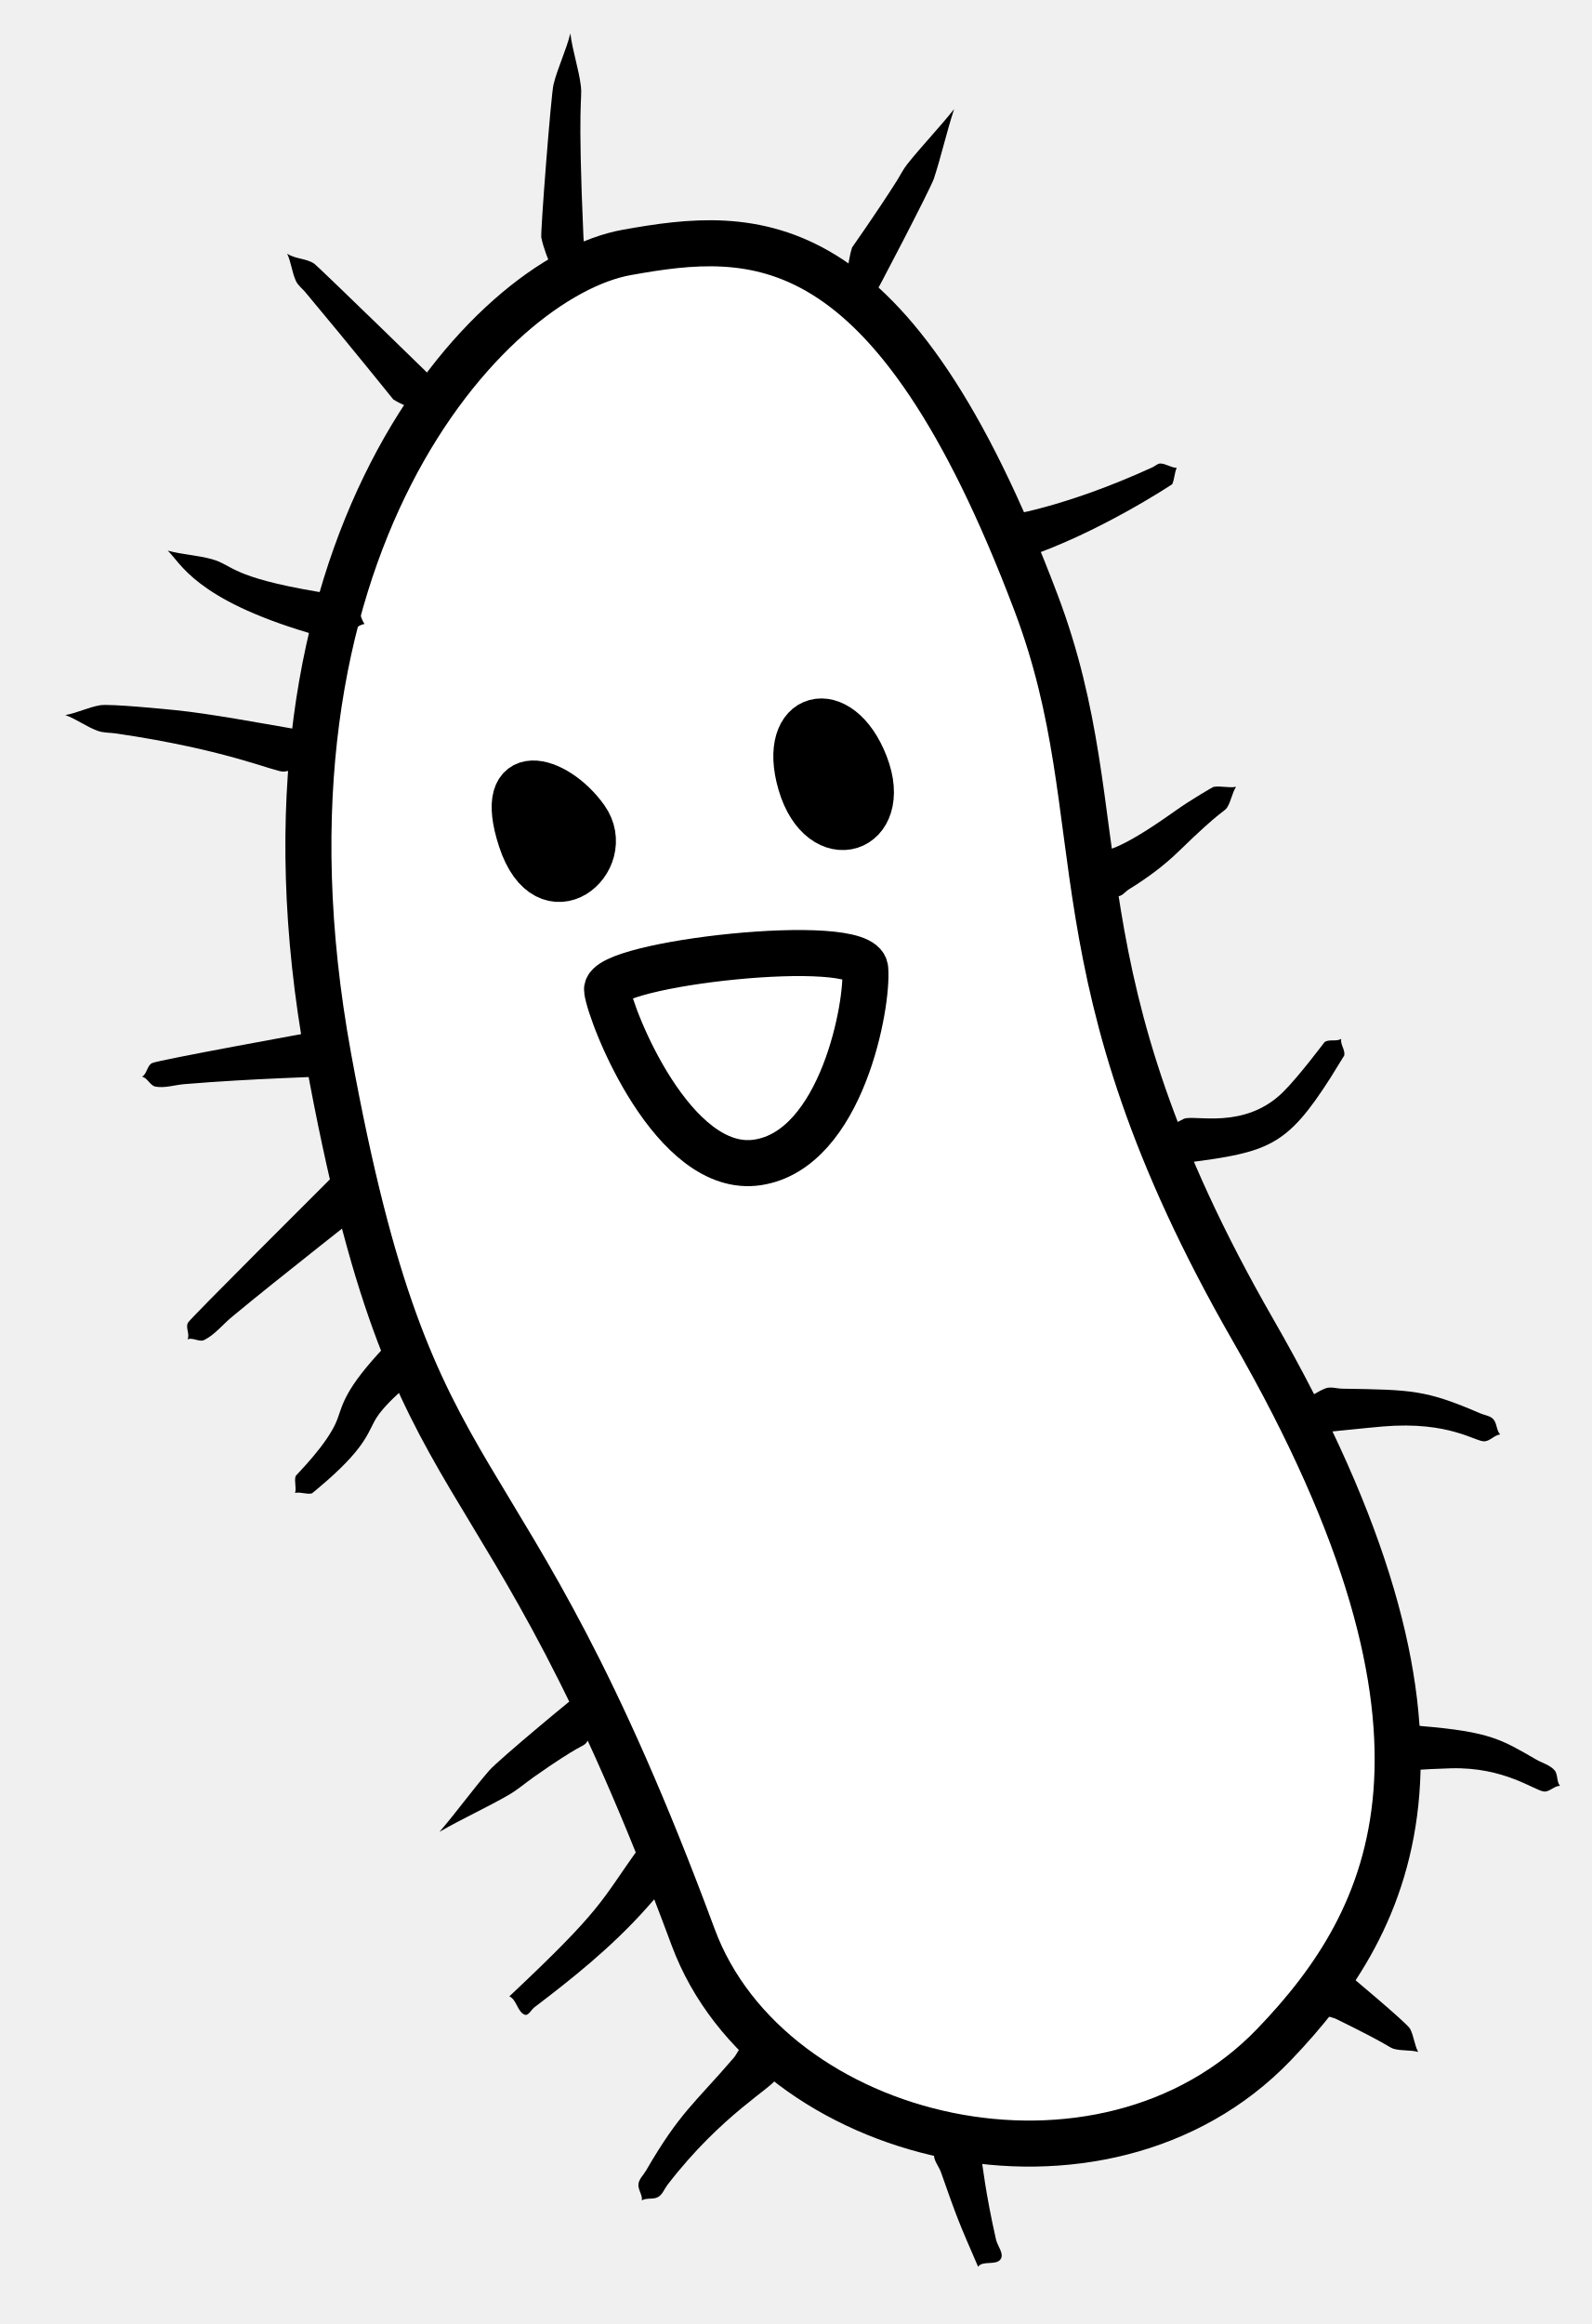
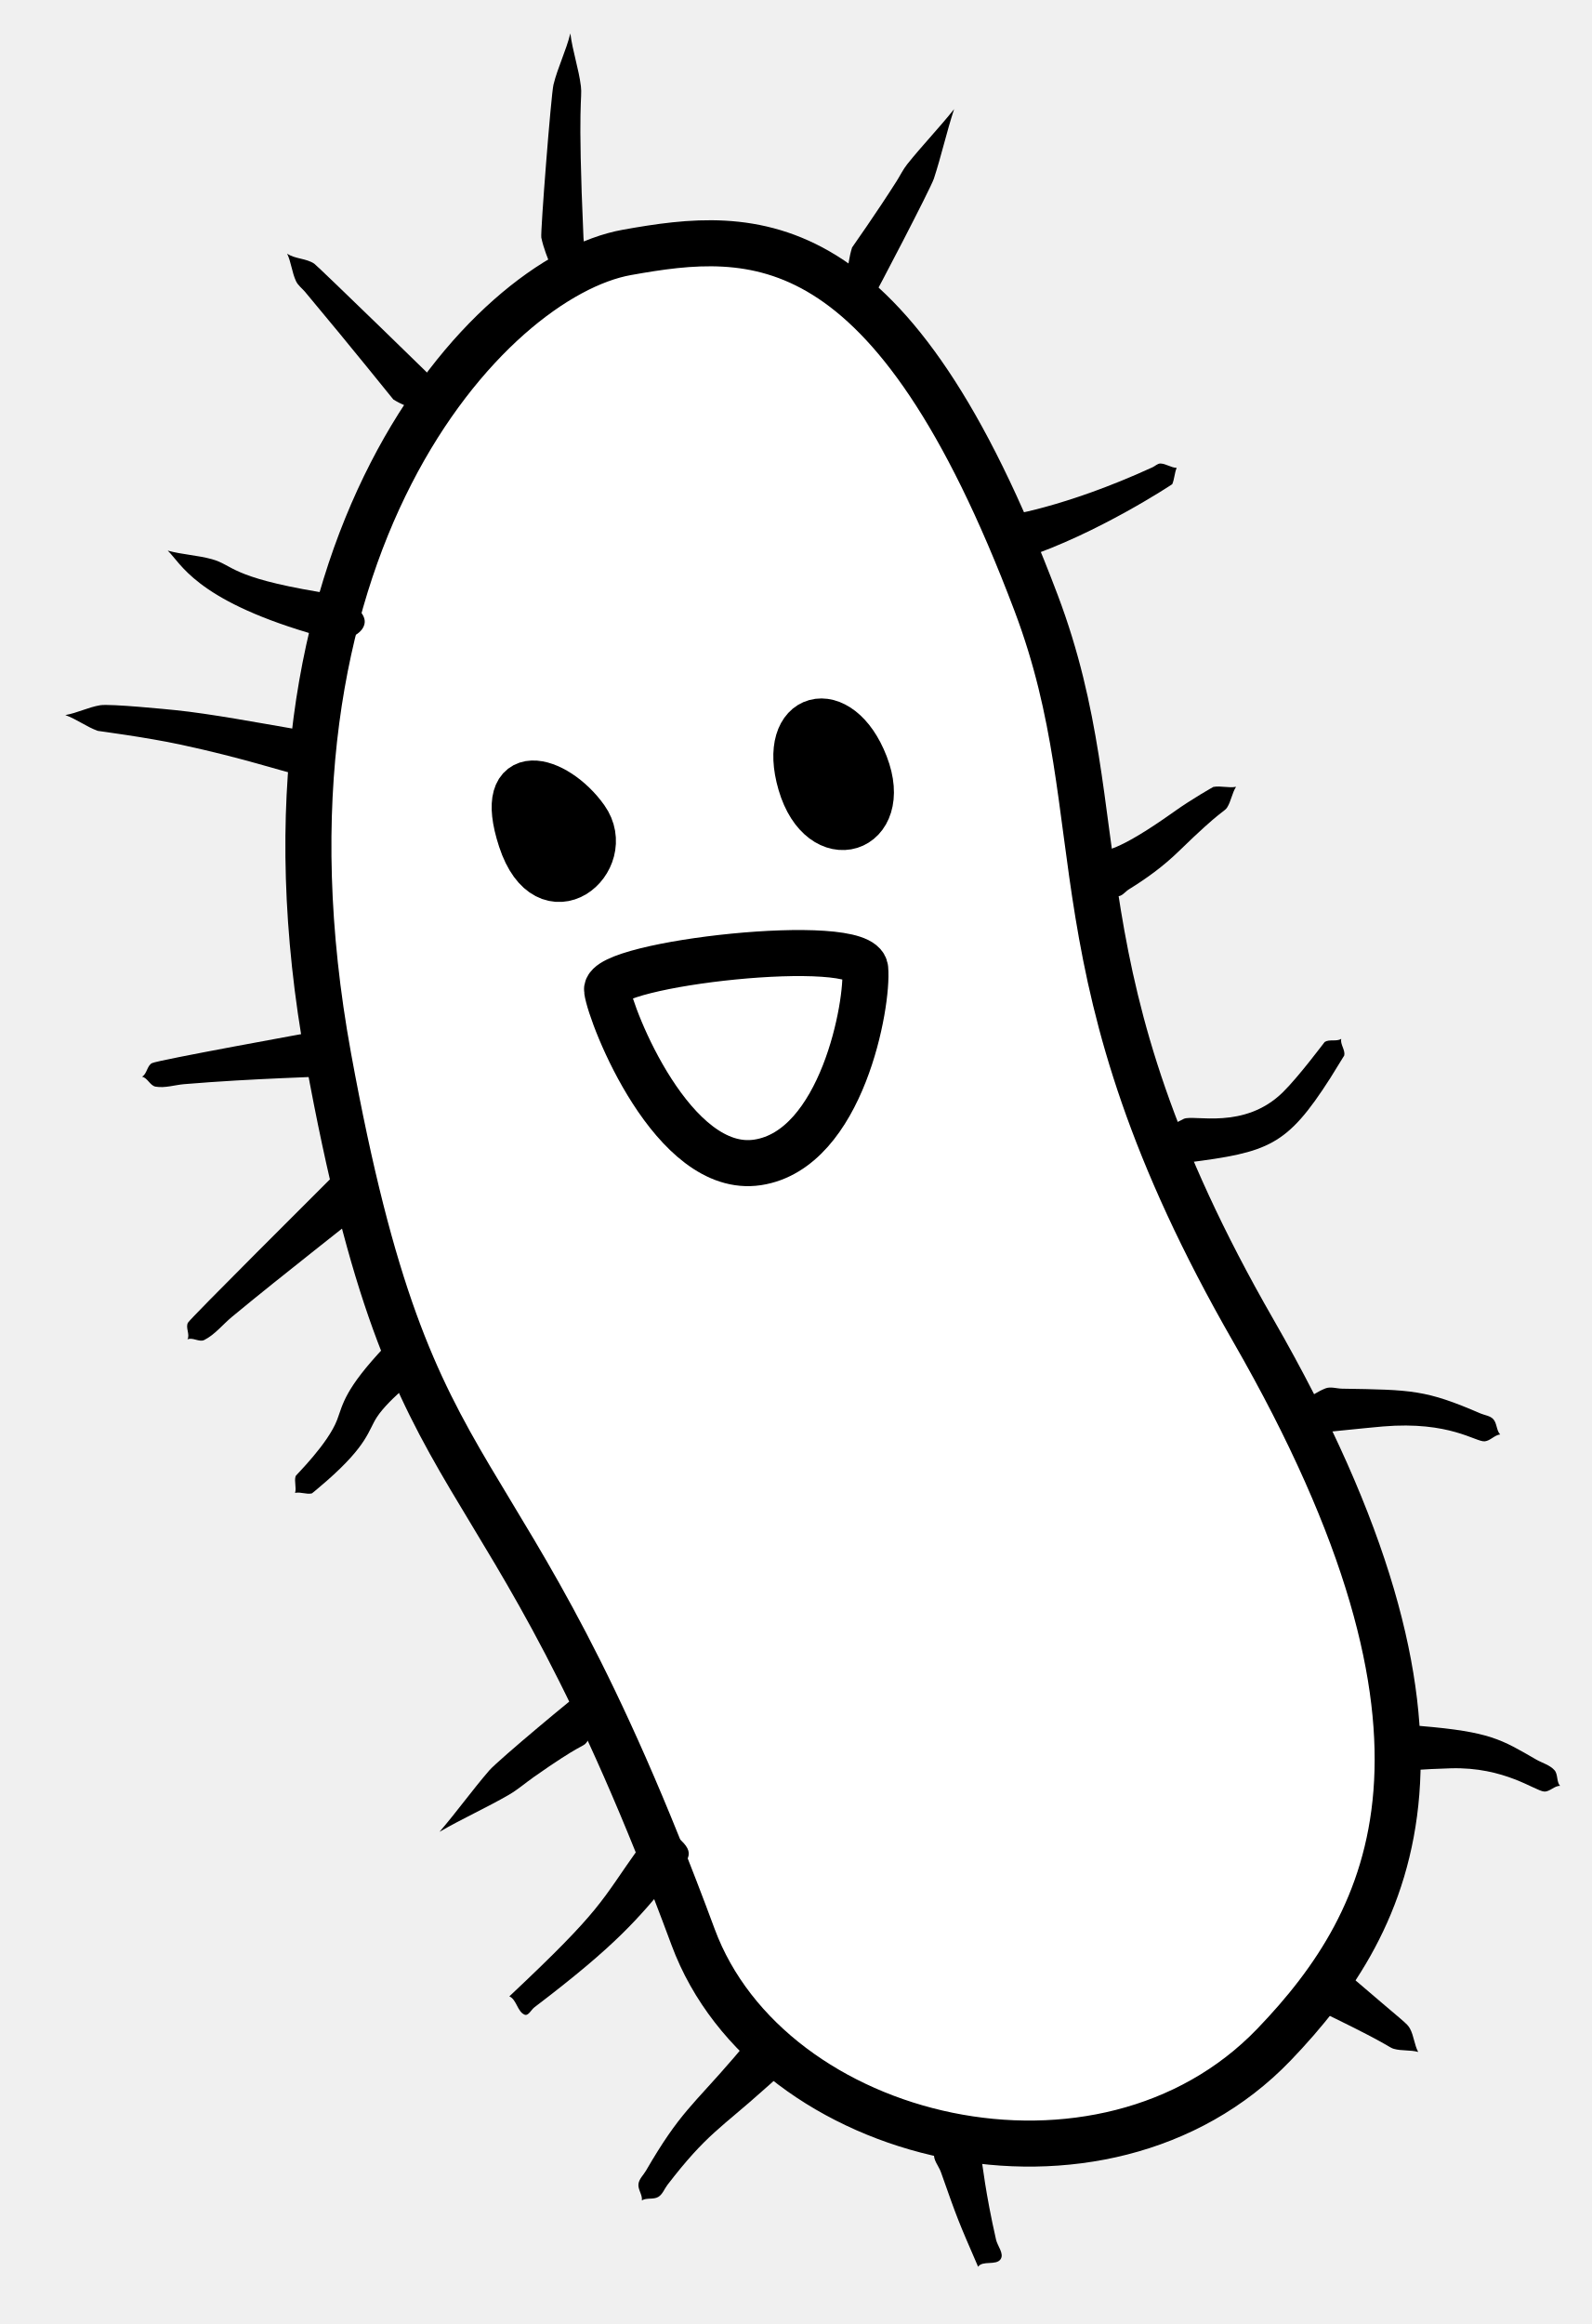
<svg xmlns="http://www.w3.org/2000/svg" width="100%" height="100%" viewBox="0 0 37 54" version="1.1" xml:space="preserve" style="fill-rule:evenodd;clip-rule:evenodd;stroke-linecap:round;stroke-linejoin:round;stroke-miterlimit:1.5;">
  <rect id="bacteria-smiling" x="0.559" y="0" width="36" height="54" style="fill:none;" />
  <path d="M27.348,10.871C27.297,10.991 27.297,11.129 27.245,11.25C27.244,11.253 25.507,12.405 23.779,12.973C23.721,12.992 23.66,13.051 23.604,13.028C23.372,12.932 23.193,12.73 22.961,12.634C23.121,12.44 23.194,12.185 23.353,11.991C23.358,11.986 24.7,11.813 26.788,10.857C26.849,10.829 26.904,10.769 26.971,10.77C27.101,10.774 27.218,10.868 27.348,10.871Z" />
  <path d="M14.569,5.865C11.363,6.44 5.473,12.745 7.632,24.566C9.651,35.619 11.566,32.741 16.109,45.009C17.887,49.81 25.622,51.658 29.609,47.509C32.42,44.584 34.546,40.342 29.129,30.917C24.314,22.541 26.011,19.119 24.082,14.013C20.715,5.098 17.519,5.337 14.569,5.865Z" style="fill:white;stroke:black;stroke-width:1.07px;" />
  <path d="M12.109,19.509C12.714,21.355 14.302,19.992 13.609,19.018C12.916,18.043 11.504,17.664 12.109,19.509Z" style="stroke:black;stroke-width:1.07px;" />
  <path d="M18.609,18.206C19.093,19.857 20.712,19.325 20.109,17.766C19.507,16.206 18.125,16.555 18.609,18.206Z" style="stroke:black;stroke-width:1.07px;" />
  <path d="M14.109,23.009C14.196,23.629 15.645,27.308 17.609,27.009C19.573,26.71 20.181,23.311 20.109,22.509C20.037,21.708 14.022,22.39 14.109,23.009Z" style="fill:none;stroke:black;stroke-width:1.07px;" />
  <path d="M13.256,0.776C13.307,1.19 13.45,1.59 13.501,2.004C13.538,2.306 13.418,2.311 13.561,5.526C13.575,5.823 13.7,6.136 13.602,6.416C13.519,6.654 13.15,6.711 13.067,6.948C12.963,6.457 12.685,6.013 12.581,5.522C12.557,5.41 12.808,2.191 12.864,1.966C12.964,1.561 13.156,1.182 13.256,0.776Z" />
  <path d="M6.674,5.894C6.859,6.02 7.12,6.001 7.305,6.128C7.388,6.185 10.32,9.034 10.327,9.056C10.409,9.294 10.208,9.572 10.289,9.81C9.934,9.584 9.497,9.507 9.141,9.281C9.136,9.278 8.202,8.11 7.091,6.783C7.021,6.7 6.926,6.632 6.88,6.533C6.785,6.331 6.769,6.097 6.674,5.894Z" />
-   <path d="M3.898,12.794C4.234,12.887 4.589,12.9 4.925,12.993C5.422,13.13 5.341,13.406 7.397,13.752C7.621,13.789 7.844,13.824 8.068,13.861C8.476,13.927 8.25,14.149 8.471,14.499C8.222,14.539 8.08,14.861 7.831,14.901C7.606,14.937 7.394,14.772 7.175,14.706C4.531,13.918 4.201,13.08 3.898,12.794Z" />
-   <path d="M1.518,16.615C1.794,16.568 2.05,16.433 2.327,16.387C2.56,16.348 3.93,16.486 4.069,16.5C4.894,16.583 6.082,16.808 6.814,16.932C6.973,16.959 7.165,16.911 7.29,17.012C7.485,17.171 7.502,17.489 7.698,17.647C7.321,17.689 6.972,17.887 6.595,17.929C6.413,17.95 5.309,17.424 2.694,17.042C2.554,17.022 2.406,17.031 2.272,16.982C2.009,16.887 1.781,16.71 1.518,16.615Z" />
+   <path d="M3.898,12.794C4.234,12.887 4.589,12.9 4.925,12.993C5.422,13.13 5.341,13.406 7.397,13.752C8.026,13.857 8.043,13.82 8.069,13.861C8.203,14.073 8.526,14.254 8.471,14.499C8.415,14.744 8.081,14.861 7.832,14.901C7.607,14.937 7.394,14.772 7.175,14.706C4.532,13.918 4.201,13.08 3.898,12.794Z" />
+   <path d="M1.518,16.615C1.794,16.568 2.05,16.433 2.327,16.387C2.56,16.348 3.93,16.486 4.069,16.5C4.894,16.583 6.082,16.808 6.814,16.932C7.512,17.051 7.848,16.956 7.698,17.647C7.521,18.46 7.137,17.935 4.208,17.304C3.386,17.127 2.282,16.986 2.272,16.982C2.009,16.887 1.781,16.71 1.518,16.615Z" />
  <path d="M3.3,25.018C3.416,24.958 3.416,24.763 3.532,24.703C3.667,24.633 7.146,24.002 7.461,23.945C7.868,23.871 7.729,24.156 8.053,24.412C7.832,24.533 7.805,24.883 7.584,25.004C7.551,25.022 5.924,25.054 4.281,25.191C4.059,25.21 3.835,25.287 3.616,25.249C3.487,25.226 3.428,25.041 3.3,25.018Z" />
  <path d="M4.356,31.123C4.423,31.011 4.303,30.844 4.37,30.732C4.438,30.618 7.471,27.602 7.656,27.415C7.948,27.122 7.998,27.433 8.41,27.453C8.291,27.675 8.489,27.986 8.37,28.207C8.353,28.24 6.555,29.633 5.389,30.6C5.175,30.778 4.996,31.01 4.747,31.136C4.631,31.194 4.472,31.064 4.356,31.123Z" />
  <path d="M6.858,34.689C6.895,34.564 6.833,34.423 6.871,34.298C6.877,34.276 7.624,33.549 7.836,32.989C7.973,32.624 8.005,32.282 8.959,31.274C9.013,31.217 9.044,31.115 9.122,31.104C9.371,31.069 9.626,31.178 9.875,31.142C9.817,31.387 9.895,31.651 9.837,31.895C9.835,31.906 9.053,32.477 8.758,32.931C8.558,33.238 8.554,33.568 7.592,34.411C7.576,34.424 7.26,34.698 7.249,34.7C7.122,34.731 6.984,34.658 6.858,34.689Z" />
  <path d="M10.215,42.564C10.614,42.101 10.97,41.603 11.369,41.14C11.578,40.898 13.473,39.322 13.522,39.312C13.768,39.261 14.019,39.492 14.265,39.441C14.007,39.764 13.879,40.178 13.621,40.501C13.548,40.592 13.499,40.522 12.403,41.293C12.211,41.428 12.033,41.584 11.83,41.702C11.302,42.008 10.742,42.257 10.215,42.564Z" />
-   <path d="M11.838,46.387C14.031,44.327 13.937,44.212 14.865,42.915C14.905,42.86 14.92,42.768 14.986,42.751C15.229,42.686 15.494,42.747 15.737,42.682C15.722,42.932 15.822,43.18 15.808,43.431C15.806,43.457 15.103,44.25 15.04,44.32C14.202,45.265 13.231,46.025 12.422,46.64C12.345,46.698 12.279,46.85 12.191,46.812C12.022,46.739 12.007,46.46 11.838,46.387Z" />
-   <path d="M14.918,51.128C14.936,50.999 14.821,50.874 14.839,50.744C14.855,50.627 14.956,50.538 15.015,50.435C15.806,49.073 16.13,48.891 17.057,47.811C17.132,47.724 17.17,47.58 17.281,47.548C17.522,47.479 17.793,47.601 18.034,47.532C17.973,47.777 18.109,48.044 18.048,48.288C18,48.484 16.783,49.115 15.512,50.768C15.441,50.861 15.4,50.987 15.3,51.047C15.189,51.114 15.03,51.06 14.918,51.128Z" />
+   <path d="M11.838,46.387C14.031,44.327 13.937,44.212 14.865,42.915C15.193,42.458 15.304,42.322 15.737,42.682C16.228,43.09 15.98,43.217 15.567,43.702C14.822,44.576 14.383,45.151 12.422,46.64C12.345,46.698 12.279,46.85 12.191,46.812C12.022,46.739 12.007,46.46 11.838,46.387Z" />
+   <path d="M14.918,51.128C14.936,50.999 14.821,50.874 14.839,50.744C14.855,50.627 14.956,50.538 15.015,50.435C15.807,49.071 16.101,48.925 17.057,47.811C17.47,47.331 17.578,47.095 18.034,47.532C18.496,47.975 18.264,48.097 17.786,48.526C16.75,49.457 16.428,49.577 15.512,50.768C15.441,50.861 15.4,50.987 15.3,51.047C15.189,51.114 15.03,51.06 14.918,51.128Z" />
  <path d="M22.733,52.67C22.264,51.587 22.263,51.59 21.87,50.475C21.818,50.327 21.68,50.184 21.712,50.03C21.764,49.784 22.047,49.628 22.098,49.382C22.277,49.709 22.642,49.909 22.82,50.236C22.834,50.261 22.897,50.931 23.15,52.041C23.185,52.192 23.342,52.365 23.256,52.494C23.154,52.648 22.834,52.517 22.733,52.67Z" />
-   <path d="M32.961,47.679C32.778,47.628 32.58,47.658 32.397,47.607C32.281,47.575 32.306,47.525 31.058,46.914C30.953,46.863 30.797,46.862 30.743,46.758C30.628,46.535 30.712,46.242 30.597,46.018C30.847,46.037 31.085,45.853 31.336,45.872C31.337,45.872 32.698,47.004 32.772,47.14C32.862,47.308 32.871,47.511 32.961,47.679Z" />
-   <path d="M36.259,41.497C36.129,41.489 36.02,41.636 35.89,41.628C35.677,41.615 34.972,41.051 33.716,41.088C33.025,41.108 32.673,41.147 32.667,41.144C32.449,41.018 32.352,40.735 32.134,40.61C32.354,40.486 32.451,40.2 32.671,40.077C32.776,40.018 32.912,40.095 33.032,40.106C34.633,40.241 34.89,40.415 35.705,40.885C35.846,40.966 36.018,41.009 36.127,41.13C36.215,41.226 36.172,41.401 36.259,41.497Z" />
+   <path d="M32.961,47.679C32.778,47.628 32.58,47.658 32.397,47.607C32.281,47.575 32.306,47.525 31.058,46.914C30.484,46.634 30.241,46.55 30.597,46.018C30.929,45.522 31.29,45.832 31.336,45.872C32.681,47.027 32.701,47.009 32.772,47.14C32.862,47.308 32.871,47.511 32.961,47.679Z" />
+   <path d="M36.259,41.497C36.129,41.489 36.02,41.636 35.89,41.628C35.677,41.615 34.972,41.051 33.716,41.088C33.025,41.108 32.673,41.147 32.667,41.144C32.449,41.018 32.134,40.861 32.134,40.61C32.135,39.963 32.389,40.051 33.032,40.106C34.634,40.241 34.893,40.417 35.705,40.885C35.846,40.966 36.018,41.009 36.127,41.13C36.215,41.226 36.172,41.401 36.259,41.497Z" />
  <path d="M34.866,33.331C34.736,33.344 34.639,33.477 34.509,33.49C34.3,33.511 33.695,33.014 32.14,33.145C31.846,33.169 30.407,33.319 30.406,33.318C30.178,33.212 30.079,32.914 29.851,32.807C30.191,32.671 30.464,32.398 30.804,32.261C30.925,32.213 31.064,32.265 31.194,32.267C32.817,32.293 33.135,32.292 34.41,32.843C34.509,32.885 34.631,32.895 34.705,32.974C34.794,33.069 34.777,33.235 34.866,33.331Z" />
  <path d="M31.172,24.139C31.146,24.267 31.269,24.396 31.243,24.524C31.243,24.526 30.959,24.985 30.917,25.052C29.908,26.627 29.488,26.772 27.586,27.015C27.444,27.033 27.291,27.124 27.161,27.066C26.931,26.963 26.823,26.672 26.593,26.569C26.923,26.421 27.184,26.145 27.514,25.997C27.747,25.892 28.917,26.264 29.818,25.377C30.187,25.014 30.784,24.213 30.788,24.211C30.898,24.141 31.062,24.208 31.172,24.139Z" />
  <path d="M28.728,18.282C28.633,18.429 28.614,18.617 28.519,18.765C28.454,18.865 28.398,18.806 27.406,19.771C27.023,20.144 26.638,20.416 26.237,20.665C26.15,20.719 26.076,20.832 25.974,20.824C25.723,20.804 25.509,20.606 25.258,20.586C25.424,20.352 25.47,20.047 25.636,19.813C25.725,19.689 25.851,19.883 27.292,18.857C27.711,18.559 28.196,18.286 28.2,18.285C28.373,18.253 28.555,18.315 28.728,18.282Z" />
  <path d="M22.175,2.536C22,3.068 21.88,3.618 21.705,4.151C21.628,4.384 20.319,6.892 20.292,6.912C20.092,7.065 19.758,6.935 19.559,7.088C19.695,6.655 19.668,6.182 19.804,5.75C19.806,5.745 20.368,4.952 20.841,4.206C20.923,4.076 20.99,3.935 21.086,3.815C21.436,3.377 21.826,2.973 22.175,2.536Z" />
</svg>
